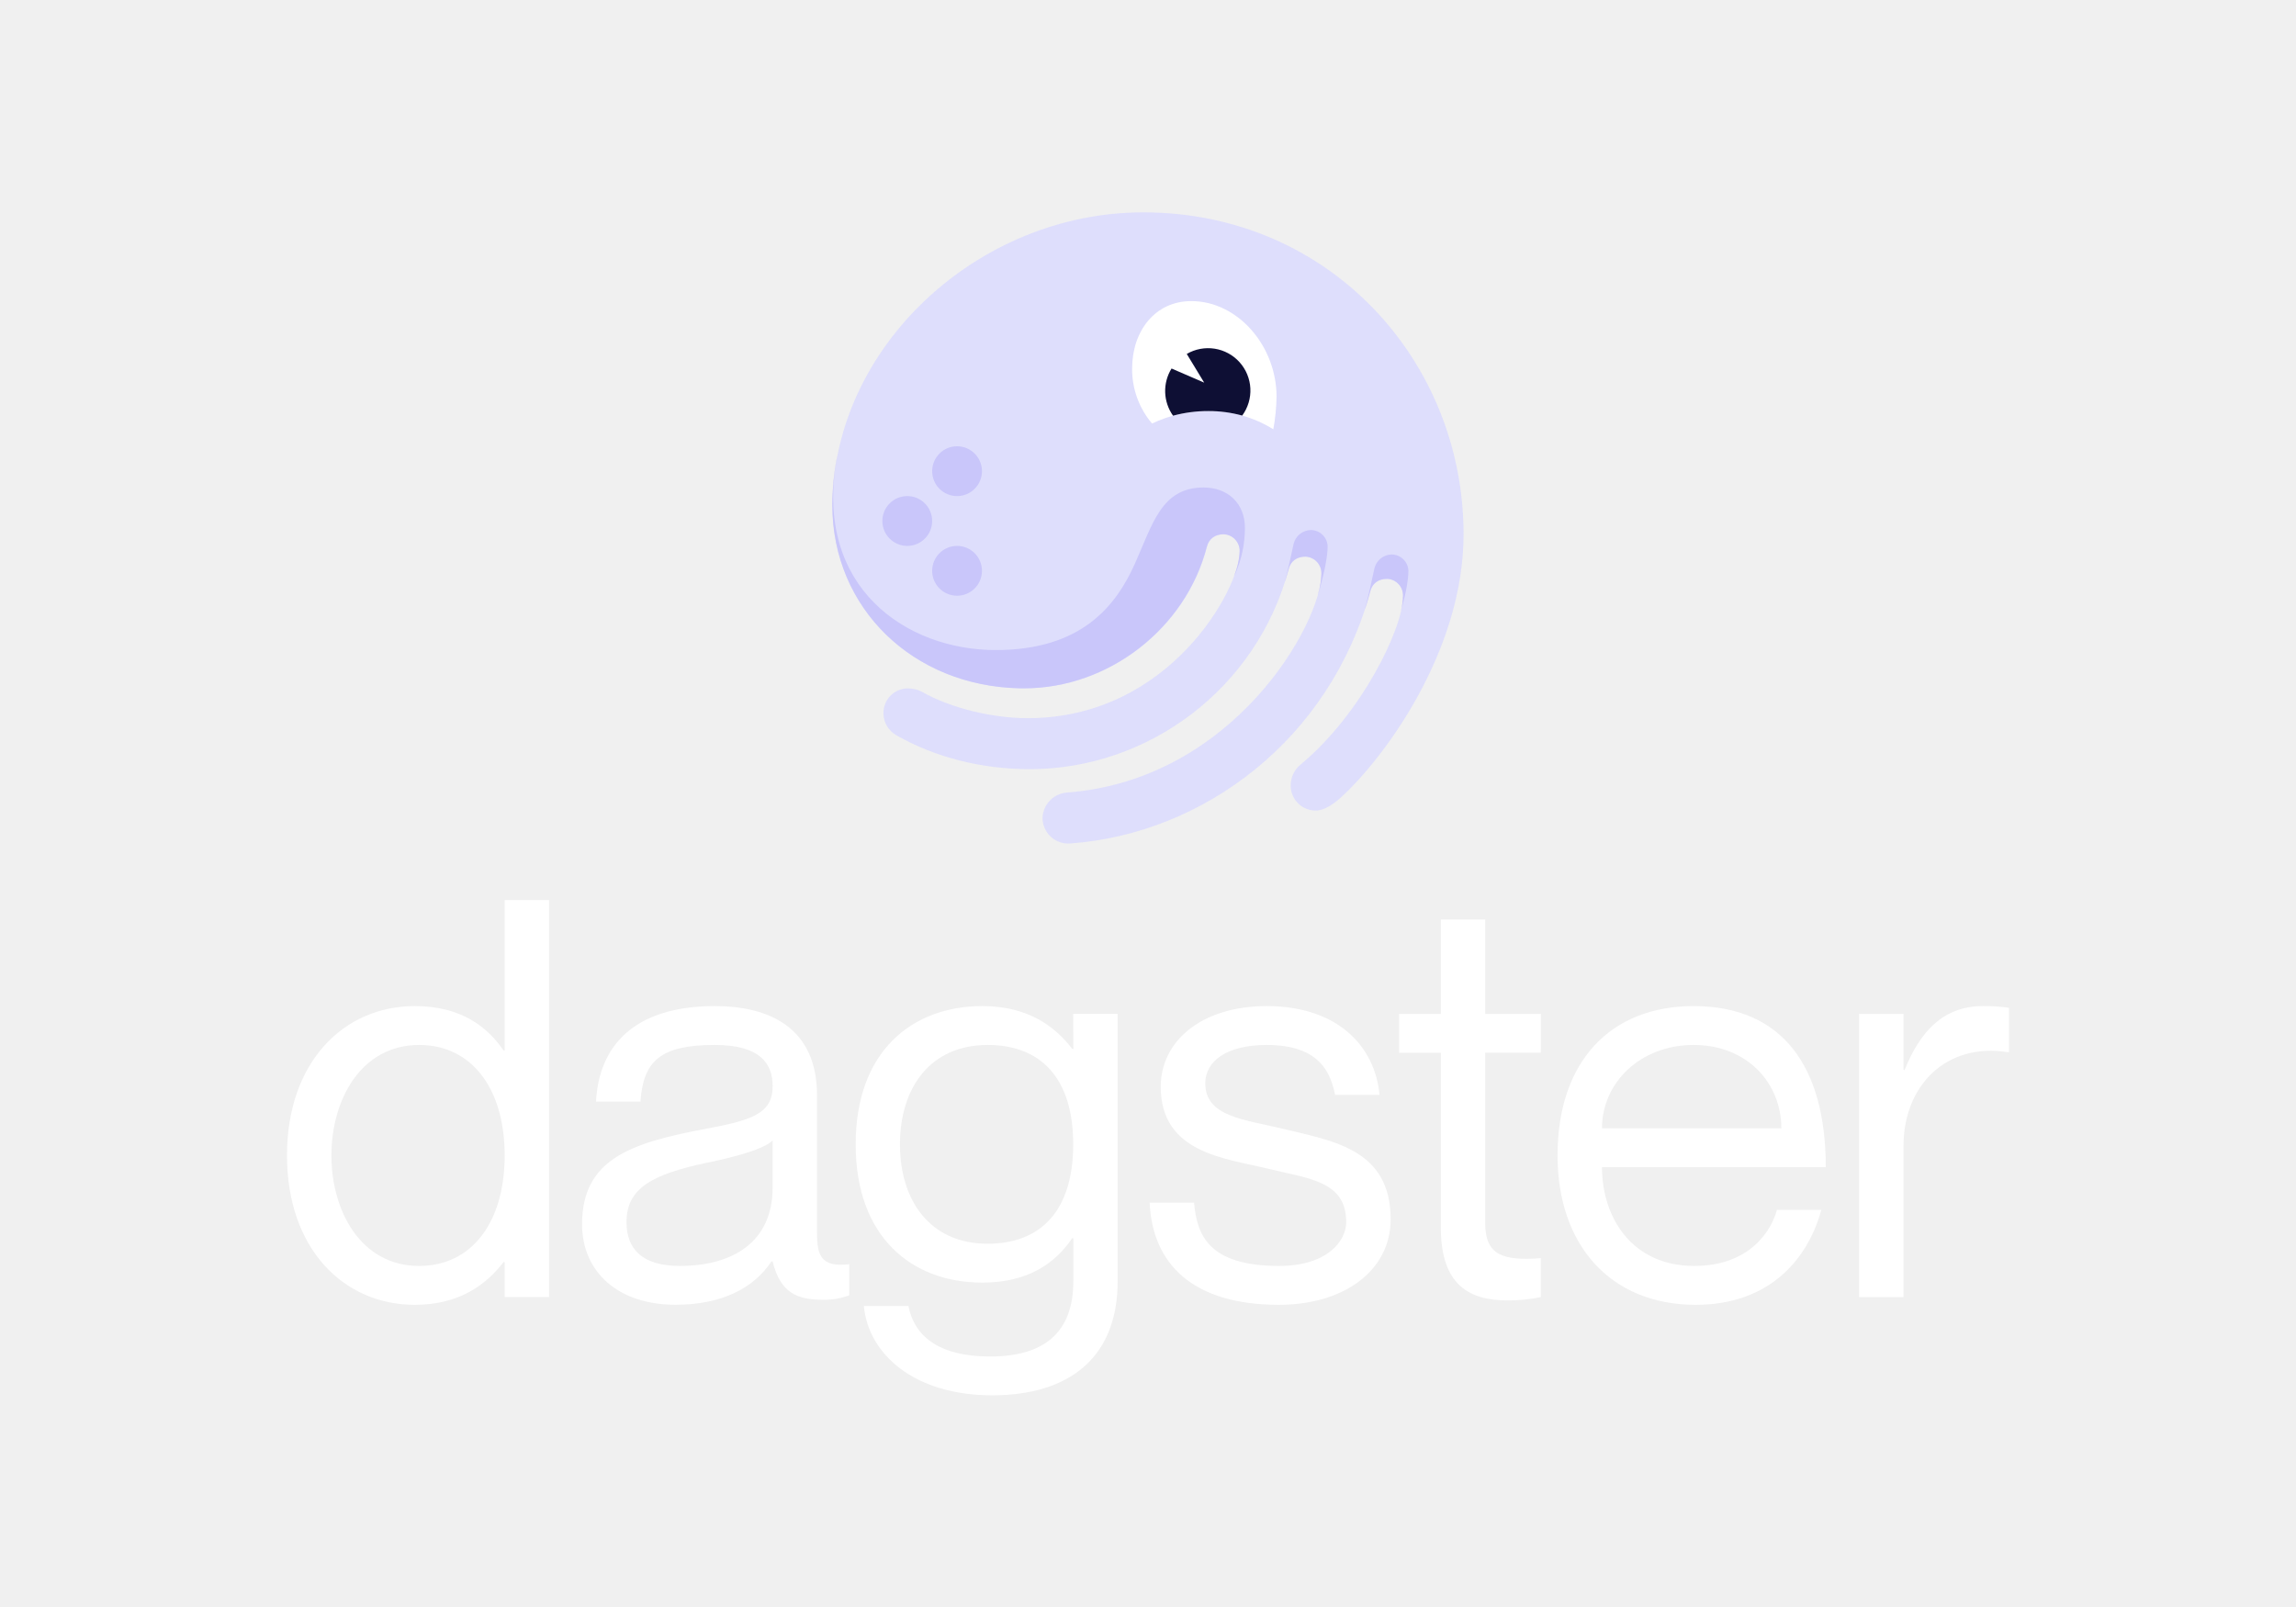
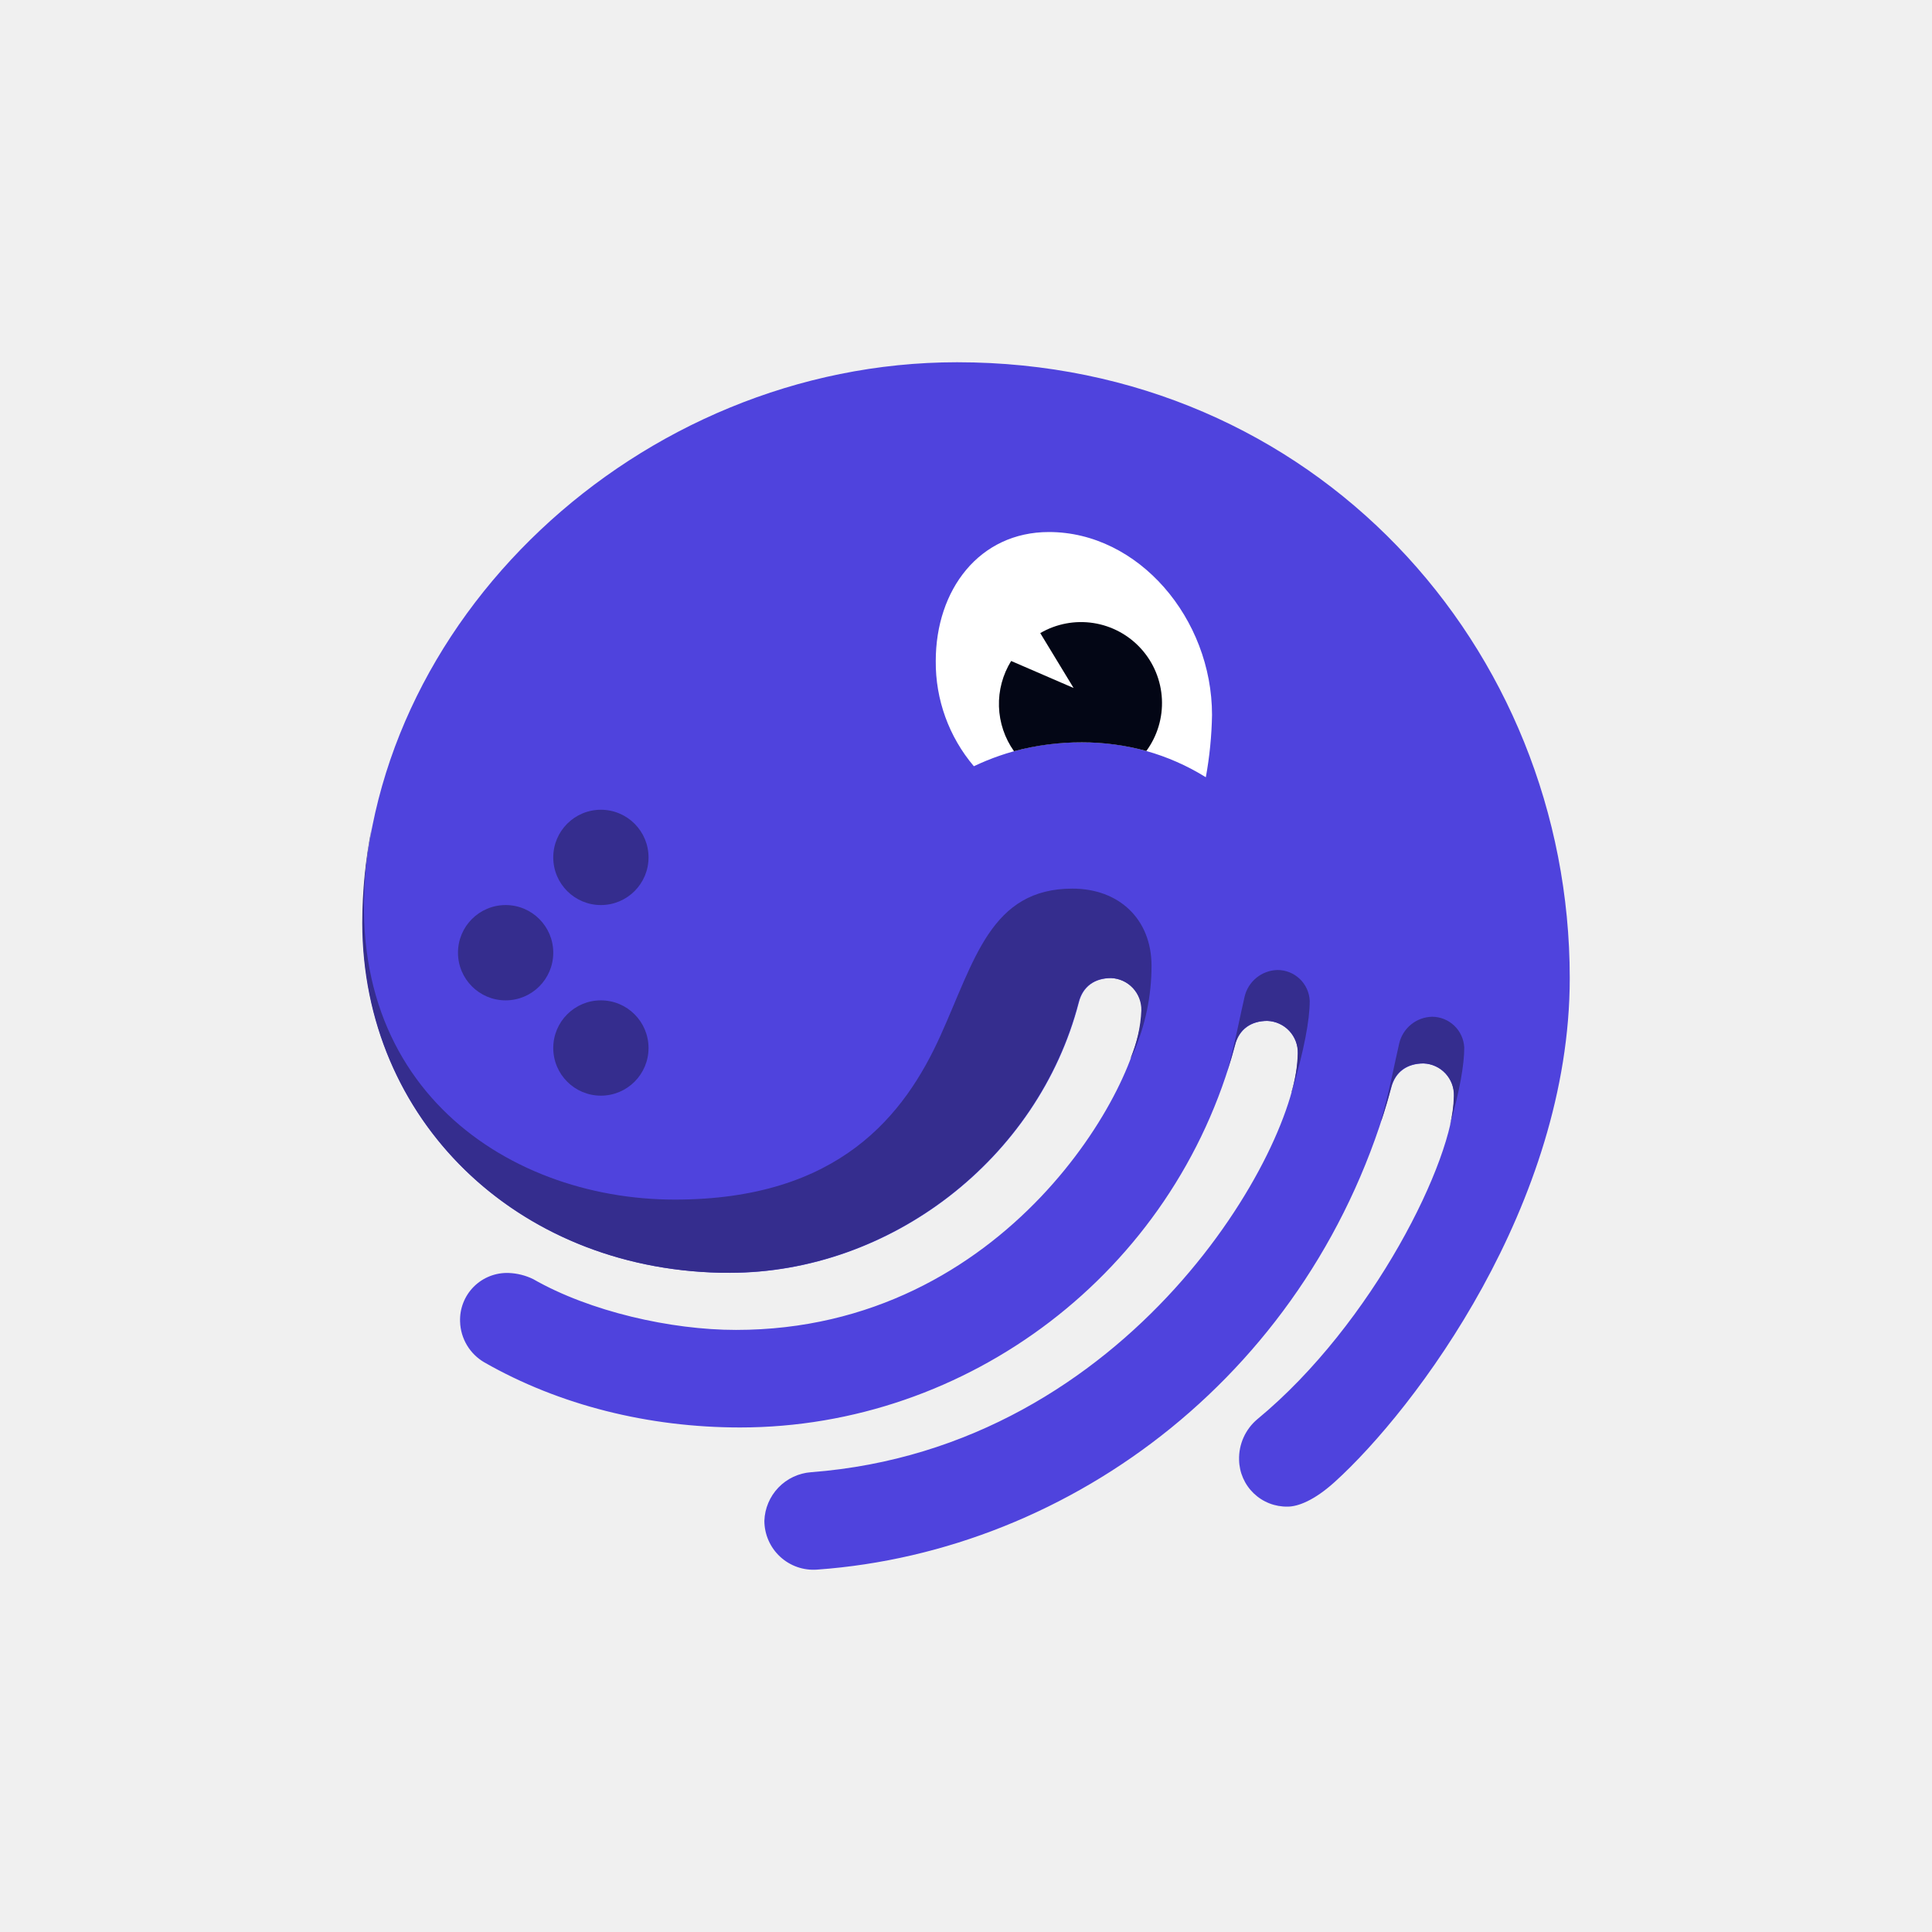
- <svg xmlns="http://www.w3.org/2000/svg" width="800" height="560" viewBox="0 0 800 560" fill="none">
-   <path d="M175.845 313.646H191.313V451.999H175.845V439.796H175.458C169.654 447.343 160.37 454.697 144.501 454.697C119.736 454.697 100 435.155 100 402.649C100 370.143 119.736 350.6 144.501 350.6C160.37 350.6 169.654 357.566 175.458 366.082H175.845V313.646ZM175.845 402.649C175.845 379.433 164.431 364.145 146.051 364.145C125.734 364.145 115.475 383.3 115.475 402.649C115.475 421.997 125.734 441.152 146.051 441.152C164.431 441.152 175.845 425.864 175.845 402.649Z" fill="white" />
-   <path d="M249.083 364.144C230.315 364.144 224.117 369.561 223.155 383.88H207.674C208.642 364.919 220.444 350.6 249.083 350.6C267.85 350.6 284.681 357.953 284.681 381.729V429.717C284.681 437.457 286.064 441.712 295.901 440.55V451.389C292.994 452.466 289.911 452.989 286.811 452.932C277.521 452.932 271.911 450.421 269.206 439.581H268.791C262.6 448.871 251.573 454.675 235.323 454.675C215.394 454.675 202.811 443.261 202.811 426.617C202.811 404.177 219.447 398.373 245.008 393.537C261.652 390.438 269.22 388.308 269.22 378.443C269.206 370.723 264.945 364.144 249.083 364.144ZM269.206 413.868V397.425C266.301 400.324 256.816 403.035 246.378 405.166C227.216 409.226 218.292 414.062 218.292 425.863C218.292 435.548 224.096 441.151 236.873 441.151C255.274 441.151 269.206 432.829 269.206 413.868Z" fill="white" />
-   <path d="M373.938 353.311H389.42V446.568C389.42 472.855 372.783 486.234 345.693 486.234C318.604 486.234 302.541 471.914 300.999 455.104H316.522C318.459 465.162 326.587 472.71 344.967 472.71C363.347 472.71 373.986 464.775 373.986 446.423V431.481H373.599C367.795 439.989 358.512 446.955 342.255 446.955C317.878 446.955 298.142 431.287 298.142 398.781C298.142 366.275 317.878 350.6 342.255 350.6C358.512 350.6 367.795 357.953 373.599 365.5H373.986L373.938 353.311ZM373.938 398.781C373.938 375.558 362.524 364.144 344.144 364.144C323.827 364.144 313.575 379.432 313.575 398.781C313.575 418.13 323.827 433.411 344.144 433.411C362.552 433.411 373.938 421.996 373.938 398.781V398.781Z" fill="white" />
-   <path d="M484.544 424.902C484.544 442.888 468.101 454.696 445.654 454.696C415.472 454.696 401.54 440.377 400.571 419.098H416.053C417.014 430.125 420.895 441.151 445.654 441.151C462.484 441.151 469.063 432.442 469.063 425.863C469.063 411.551 456.099 410.776 441.98 407.29C426.886 403.616 404.438 401.873 404.438 378.657C404.438 363.176 418.177 350.6 441.399 350.6C465.971 350.6 479.128 364.532 480.671 381.556H465.196C463.646 374.016 459.973 364.144 441.399 364.144C427.467 364.144 419.955 369.755 419.955 377.495C419.955 389.103 433.306 390.072 447.044 393.364C464.615 397.619 484.544 400.517 484.544 424.902Z" fill="white" />
-   <path d="M536.862 366.858H517.493V426.253C517.493 437.48 523.719 439.396 536.862 438.448V452C533.045 452.799 529.154 453.188 525.254 453.162C512.111 453.162 502.032 447.939 502.032 427.816V366.872H487.505V353.313H502.032V320.42H517.514V353.313H536.883L536.862 366.858Z" fill="white" />
-   <path d="M619.126 421.609H634.608C629.572 439.989 615.453 454.696 590.881 454.696C560.887 454.696 542.7 433.604 542.7 402.648C542.7 369.754 561.274 350.6 590.107 350.6C621.063 350.6 636.157 371.691 636.157 406.709H558.182C558.182 424.514 568.821 441.151 590.3 441.151C610.036 441.151 617.383 428.381 619.126 421.609ZM558.182 393.198H620.676C620.676 377.329 608.681 364.144 590.107 364.144C571.533 364.144 558.182 377.288 558.182 393.198Z" fill="white" />
-   <path d="M700 351.182V366.664H699.612C678.168 363.205 663.239 378.271 663.239 399.363V452H647.758V353.313H663.239V372.855H663.627C668.85 359.891 676.77 350.601 690.91 350.601C693.95 350.569 696.988 350.764 700 351.182V351.182Z" fill="white" />
-   <path d="M363.249 285.039C363.253 286.268 363.51 287.482 364.004 288.608C364.498 289.733 365.218 290.744 366.121 291.578C367.023 292.412 368.087 293.051 369.247 293.455C370.407 293.86 371.638 294.02 372.863 293.927C419.422 290.594 463.395 257.644 477.434 206.18C478.172 203.22 480.393 201.736 483.352 201.736C484.868 201.797 486.3 202.454 487.336 203.563C488.372 204.673 488.93 206.147 488.887 207.664C488.887 219.14 474.137 249.129 453.044 266.533C451.969 267.437 451.112 268.573 450.537 269.855C449.961 271.137 449.682 272.532 449.721 273.937C449.742 275.079 449.989 276.206 450.446 277.252C450.904 278.299 451.564 279.245 452.388 280.036C453.211 280.827 454.183 281.448 455.247 281.862C456.311 282.277 457.447 282.477 458.588 282.452C460.437 282.452 463.395 281.341 467.092 278.008C481.842 264.675 509.954 227.281 509.954 186.181C509.954 125.924 463.369 74 398.355 74C340.343 74 290.088 121.393 290.088 176.191C290.088 212.473 318.912 239.868 356.967 239.868C386.164 239.868 413.14 219.14 420.533 190.625C421.27 187.666 423.483 186.181 426.441 186.181C427.959 186.242 429.391 186.899 430.429 188.008C431.467 189.118 432.026 190.591 431.986 192.11C431.986 205.069 407.596 250.266 358.078 250.266C346.252 250.266 331.476 246.933 321.124 241.005C319.739 240.333 318.229 239.955 316.691 239.894C315.512 239.848 314.338 240.047 313.24 240.478C312.143 240.909 311.146 241.563 310.313 242.397C309.48 243.232 308.829 244.23 308.401 245.329C307.972 246.428 307.775 247.603 307.823 248.782C307.871 250.292 308.303 251.764 309.079 253.06C309.855 254.356 310.949 255.432 312.257 256.186C325.931 263.998 342.191 268.034 358.816 268.034C400.203 268.034 437.895 239.894 448.983 198.429C449.721 195.469 451.942 193.985 454.892 193.985C456.41 194.046 457.842 194.702 458.88 195.811C459.917 196.921 460.477 198.394 460.437 199.913C460.437 216.943 430.138 271.741 371.753 276.185C369.494 276.353 367.376 277.349 365.807 278.983C364.237 280.617 363.327 282.774 363.249 285.039V285.039Z" fill="#DEDEFC" />
-   <path d="M421.106 143.242C429.075 143.182 436.898 145.385 443.665 149.595C444.349 145.851 444.727 142.057 444.793 138.251C444.793 120.673 431.397 104.928 415.085 104.928C402.399 104.928 394.469 115.439 394.469 128.425C394.408 135.44 396.872 142.242 401.41 147.59C407.558 144.658 414.295 143.17 421.106 143.242V143.242Z" fill="white" />
-   <path d="M459.327 206.917C461.592 199.175 462.589 193.802 462.589 190.312C462.52 188.806 461.875 187.383 460.786 186.339C459.697 185.295 458.249 184.71 456.741 184.705C455.337 184.731 453.981 185.226 452.89 186.112C451.799 186.997 451.035 188.222 450.72 189.592C450.104 192.135 448.785 199.027 447.483 203.402C448.021 201.764 448.513 200.101 448.958 198.411C449.696 195.442 451.917 193.967 454.867 193.967C456.384 194.026 457.816 194.68 458.854 195.788C459.892 196.896 460.452 198.369 460.412 199.887C460.342 202.273 459.96 204.639 459.275 206.926L459.327 206.917Z" fill="#C9C6FA" />
-   <path d="M490.736 198.828C490.665 197.323 490.02 195.903 488.934 194.86C487.848 193.817 486.403 193.23 484.897 193.221C483.494 193.249 482.14 193.745 481.051 194.63C479.962 195.515 479.199 196.739 478.884 198.108C478.259 200.712 476.915 207.708 475.596 212.074H475.656C476.299 210.129 476.897 208.159 477.392 206.154C478.129 203.185 480.351 201.71 483.309 201.71C484.825 201.769 486.257 202.423 487.293 203.532C488.33 204.64 488.887 206.112 488.845 207.63C488.803 209.472 488.549 211.304 488.09 213.089C489.93 206.631 490.736 201.962 490.736 198.828Z" fill="#C9C6FA" />
-   <path d="M421.107 143.241C425.067 143.233 429.01 143.762 432.829 144.812C434.834 142.077 435.836 138.735 435.666 135.347C435.496 131.96 434.165 128.735 431.897 126.214C429.629 123.693 426.562 122.031 423.212 121.507C419.863 120.983 416.435 121.63 413.506 123.338L419.58 133.337L408.205 128.416C406.664 130.903 405.891 133.79 405.984 136.714C406.077 139.639 407.03 142.471 408.725 144.856C412.762 143.767 416.926 143.224 421.107 143.241V143.241Z" fill="#0E0F34" />
-   <path d="M333.473 207.595C338.265 207.595 342.149 203.708 342.149 198.914C342.149 194.121 338.265 190.234 333.473 190.234C328.681 190.234 324.796 194.121 324.796 198.914C324.796 203.708 328.681 207.595 333.473 207.595Z" fill="#C9C6FA" />
-   <path d="M333.473 172.874C338.265 172.874 342.149 168.988 342.149 164.194C342.149 159.4 338.265 155.514 333.473 155.514C328.681 155.514 324.796 159.4 324.796 164.194C324.796 168.988 328.681 172.874 333.473 172.874Z" fill="#C9C6FA" />
-   <path d="M316.118 190.235C320.91 190.235 324.795 186.349 324.795 181.555C324.795 176.761 320.91 172.875 316.118 172.875C311.326 172.875 307.441 176.761 307.441 181.555C307.441 186.349 311.326 190.235 316.118 190.235Z" fill="#C9C6FA" />
-   <path d="M355.164 239.851H356.899C386.096 239.851 413.072 219.123 420.464 190.609C421.202 187.649 423.414 186.165 426.373 186.165C427.89 186.226 429.323 186.882 430.36 187.991C431.398 189.101 431.957 190.574 431.917 192.093C431.785 195.123 431.1 198.103 429.896 200.886C430.105 200.563 430.288 200.223 430.442 199.87C432.638 194.85 433.772 189.431 433.774 183.951C433.774 175.436 427.857 169.881 419.362 169.881C404.551 169.881 401.584 182.814 395.336 196.641C388.855 210.998 376.951 226.527 346.929 226.527C315.737 226.527 283.685 204.679 291.503 160.255C291.598 159.699 291.677 159.204 291.737 158.744C290.592 164.483 290.011 170.321 290.002 176.174C290.089 211.936 318.019 239.017 355.164 239.851Z" fill="#C9C6FA" />
+ <svg xmlns="http://www.w3.org/2000/svg" width="560" height="560" viewBox="0 0 560 560" fill="none">
+   <path d="M221.556 440.815C221.562 442.771 221.97 444.704 222.757 446.494C223.543 448.285 224.689 449.894 226.125 451.221C227.56 452.548 229.254 453.565 231.1 454.208C232.946 454.851 234.905 455.107 236.854 454.959C310.941 449.655 380.913 397.224 403.252 315.332C404.426 310.622 407.96 308.26 412.669 308.26C415.082 308.357 417.36 309.402 419.009 311.168C420.658 312.933 421.545 315.278 421.477 317.694C421.477 335.953 398.006 383.674 364.442 411.368C362.731 412.807 361.367 414.614 360.452 416.654C359.536 418.694 359.092 420.914 359.154 423.149C359.188 424.967 359.58 426.76 360.308 428.425C361.036 430.091 362.086 431.596 363.397 432.855C364.708 434.114 366.254 435.101 367.948 435.761C369.641 436.421 371.448 436.739 373.264 436.699C376.205 436.699 380.913 434.931 386.795 429.627C410.266 408.412 455 348.909 455 283.508C455 187.624 380.872 105 277.418 105C185.106 105 105.138 180.414 105.138 267.611C105.138 325.345 151.004 368.937 211.56 368.937C258.019 368.937 300.945 335.953 312.708 290.58C313.881 285.87 317.402 283.508 322.11 283.508C324.525 283.606 326.804 284.65 328.455 286.415C330.106 288.181 330.996 290.525 330.933 292.942C330.933 313.564 292.122 385.484 213.327 385.484C194.509 385.484 170.996 380.18 154.524 370.746C152.319 369.677 149.917 369.075 147.469 368.978C145.594 368.906 143.725 369.223 141.979 369.909C140.232 370.594 138.647 371.634 137.321 372.962C135.996 374.291 134.96 375.879 134.278 377.627C133.596 379.376 133.283 381.247 133.359 383.122C133.435 385.524 134.123 387.867 135.357 389.929C136.592 391.991 138.332 393.703 140.414 394.904C162.173 407.334 188.047 413.757 214.501 413.757C280.359 413.757 340.335 368.978 357.98 302.997C359.154 298.287 362.688 295.926 367.383 295.926C369.797 296.023 372.077 297.067 373.728 298.832C375.379 300.598 376.269 302.943 376.205 305.359C376.205 332.459 327.992 419.655 235.087 426.727C231.492 426.994 228.123 428.579 225.625 431.18C223.128 433.78 221.679 437.211 221.556 440.815V440.815Z" fill="#4F43DD" />
+   <path d="M313.62 215.178C326.301 215.083 338.748 218.589 349.517 225.288C350.605 219.33 351.206 213.292 351.312 207.236C351.312 179.266 329.995 154.211 304.038 154.211C283.853 154.211 271.233 170.937 271.233 191.6C271.137 202.763 275.057 213.588 282.279 222.098C292.062 217.431 302.782 215.064 313.62 215.178V215.178Z" fill="white" />
+   <path d="M374.439 316.505C378.042 304.185 379.63 295.635 379.63 290.083C379.52 287.685 378.493 285.421 376.761 283.76C375.028 282.099 372.724 281.168 370.325 281.16C368.089 281.202 365.932 281.99 364.196 283.399C362.46 284.808 361.244 286.757 360.743 288.936C359.762 292.983 357.664 303.95 355.593 310.912C356.449 308.306 357.231 305.658 357.94 302.97C359.114 298.246 362.648 295.898 367.342 295.898C369.756 295.991 372.035 297.033 373.687 298.796C375.338 300.559 376.228 302.902 376.165 305.318C376.054 309.115 375.446 312.881 374.356 316.519L374.439 316.505Z" fill="#352D8E" />
+   <path d="M424.418 303.632C424.305 301.237 423.278 298.977 421.55 297.317C419.821 295.658 417.522 294.724 415.126 294.709C412.893 294.754 410.739 295.543 409.006 296.952C407.272 298.36 406.059 300.308 405.558 302.485C404.564 306.629 402.424 317.761 400.325 324.709H400.422C401.444 321.615 402.396 318.48 403.183 315.289C404.357 310.565 407.891 308.217 412.599 308.217C415.012 308.311 417.29 309.353 418.939 311.116C420.588 312.88 421.475 315.223 421.408 317.637C421.341 320.569 420.938 323.485 420.207 326.325C423.134 316.049 424.418 308.618 424.418 303.632Z" fill="#352D8E" />
+   <path d="M313.619 215.178C319.921 215.166 326.196 216.007 332.272 217.678C335.462 213.326 337.056 208.008 336.786 202.618C336.516 197.228 334.398 192.095 330.789 188.084C327.18 184.073 322.3 181.428 316.97 180.594C311.64 179.761 306.185 180.789 301.524 183.507L311.189 199.419L293.089 191.587C290.637 195.545 289.407 200.139 289.555 204.793C289.702 209.446 291.22 213.953 293.917 217.747C300.34 216.016 306.967 215.152 313.619 215.178V215.178Z" fill="#030615" />
+   <path d="M174.172 317.583C181.797 317.583 187.979 311.399 187.979 303.771C187.979 296.143 181.797 289.959 174.172 289.959C166.547 289.959 160.365 296.143 160.365 303.771C160.365 311.399 166.547 317.583 174.172 317.583Z" fill="#352D8E" />
+   <path d="M174.172 262.335C181.797 262.335 187.979 256.151 187.979 248.523C187.979 240.895 181.797 234.711 174.172 234.711C166.547 234.711 160.365 240.895 160.365 248.523C160.365 256.151 166.547 262.335 174.172 262.335Z" fill="#352D8E" />
+   <path d="M146.558 289.958C154.183 289.958 160.364 283.774 160.364 276.146C160.364 268.518 154.183 262.334 146.558 262.334C138.932 262.334 132.751 268.518 132.751 276.146C132.751 283.774 138.932 289.958 146.558 289.958Z" fill="#352D8E" />
+   <path d="M208.688 368.91H211.45C257.909 368.91 300.835 335.927 312.598 290.554C313.771 285.844 317.292 283.482 322 283.482C324.415 283.579 326.694 284.624 328.345 286.389C329.996 288.155 330.886 290.499 330.823 292.916C330.612 297.737 329.522 302.479 327.606 306.908C327.939 306.393 328.23 305.853 328.476 305.292C331.969 297.304 333.774 288.679 333.777 279.96C333.777 266.41 324.361 257.571 310.844 257.571C287.276 257.571 282.554 278.151 272.614 300.154C262.3 322.999 243.357 347.709 195.586 347.709C145.951 347.709 94.949 312.944 107.389 242.253C107.54 241.369 107.665 240.582 107.761 239.85C105.939 248.982 105.014 258.272 105 267.584C105.138 324.491 149.582 367.585 208.688 368.91Z" fill="#352D8E" />
</svg>
